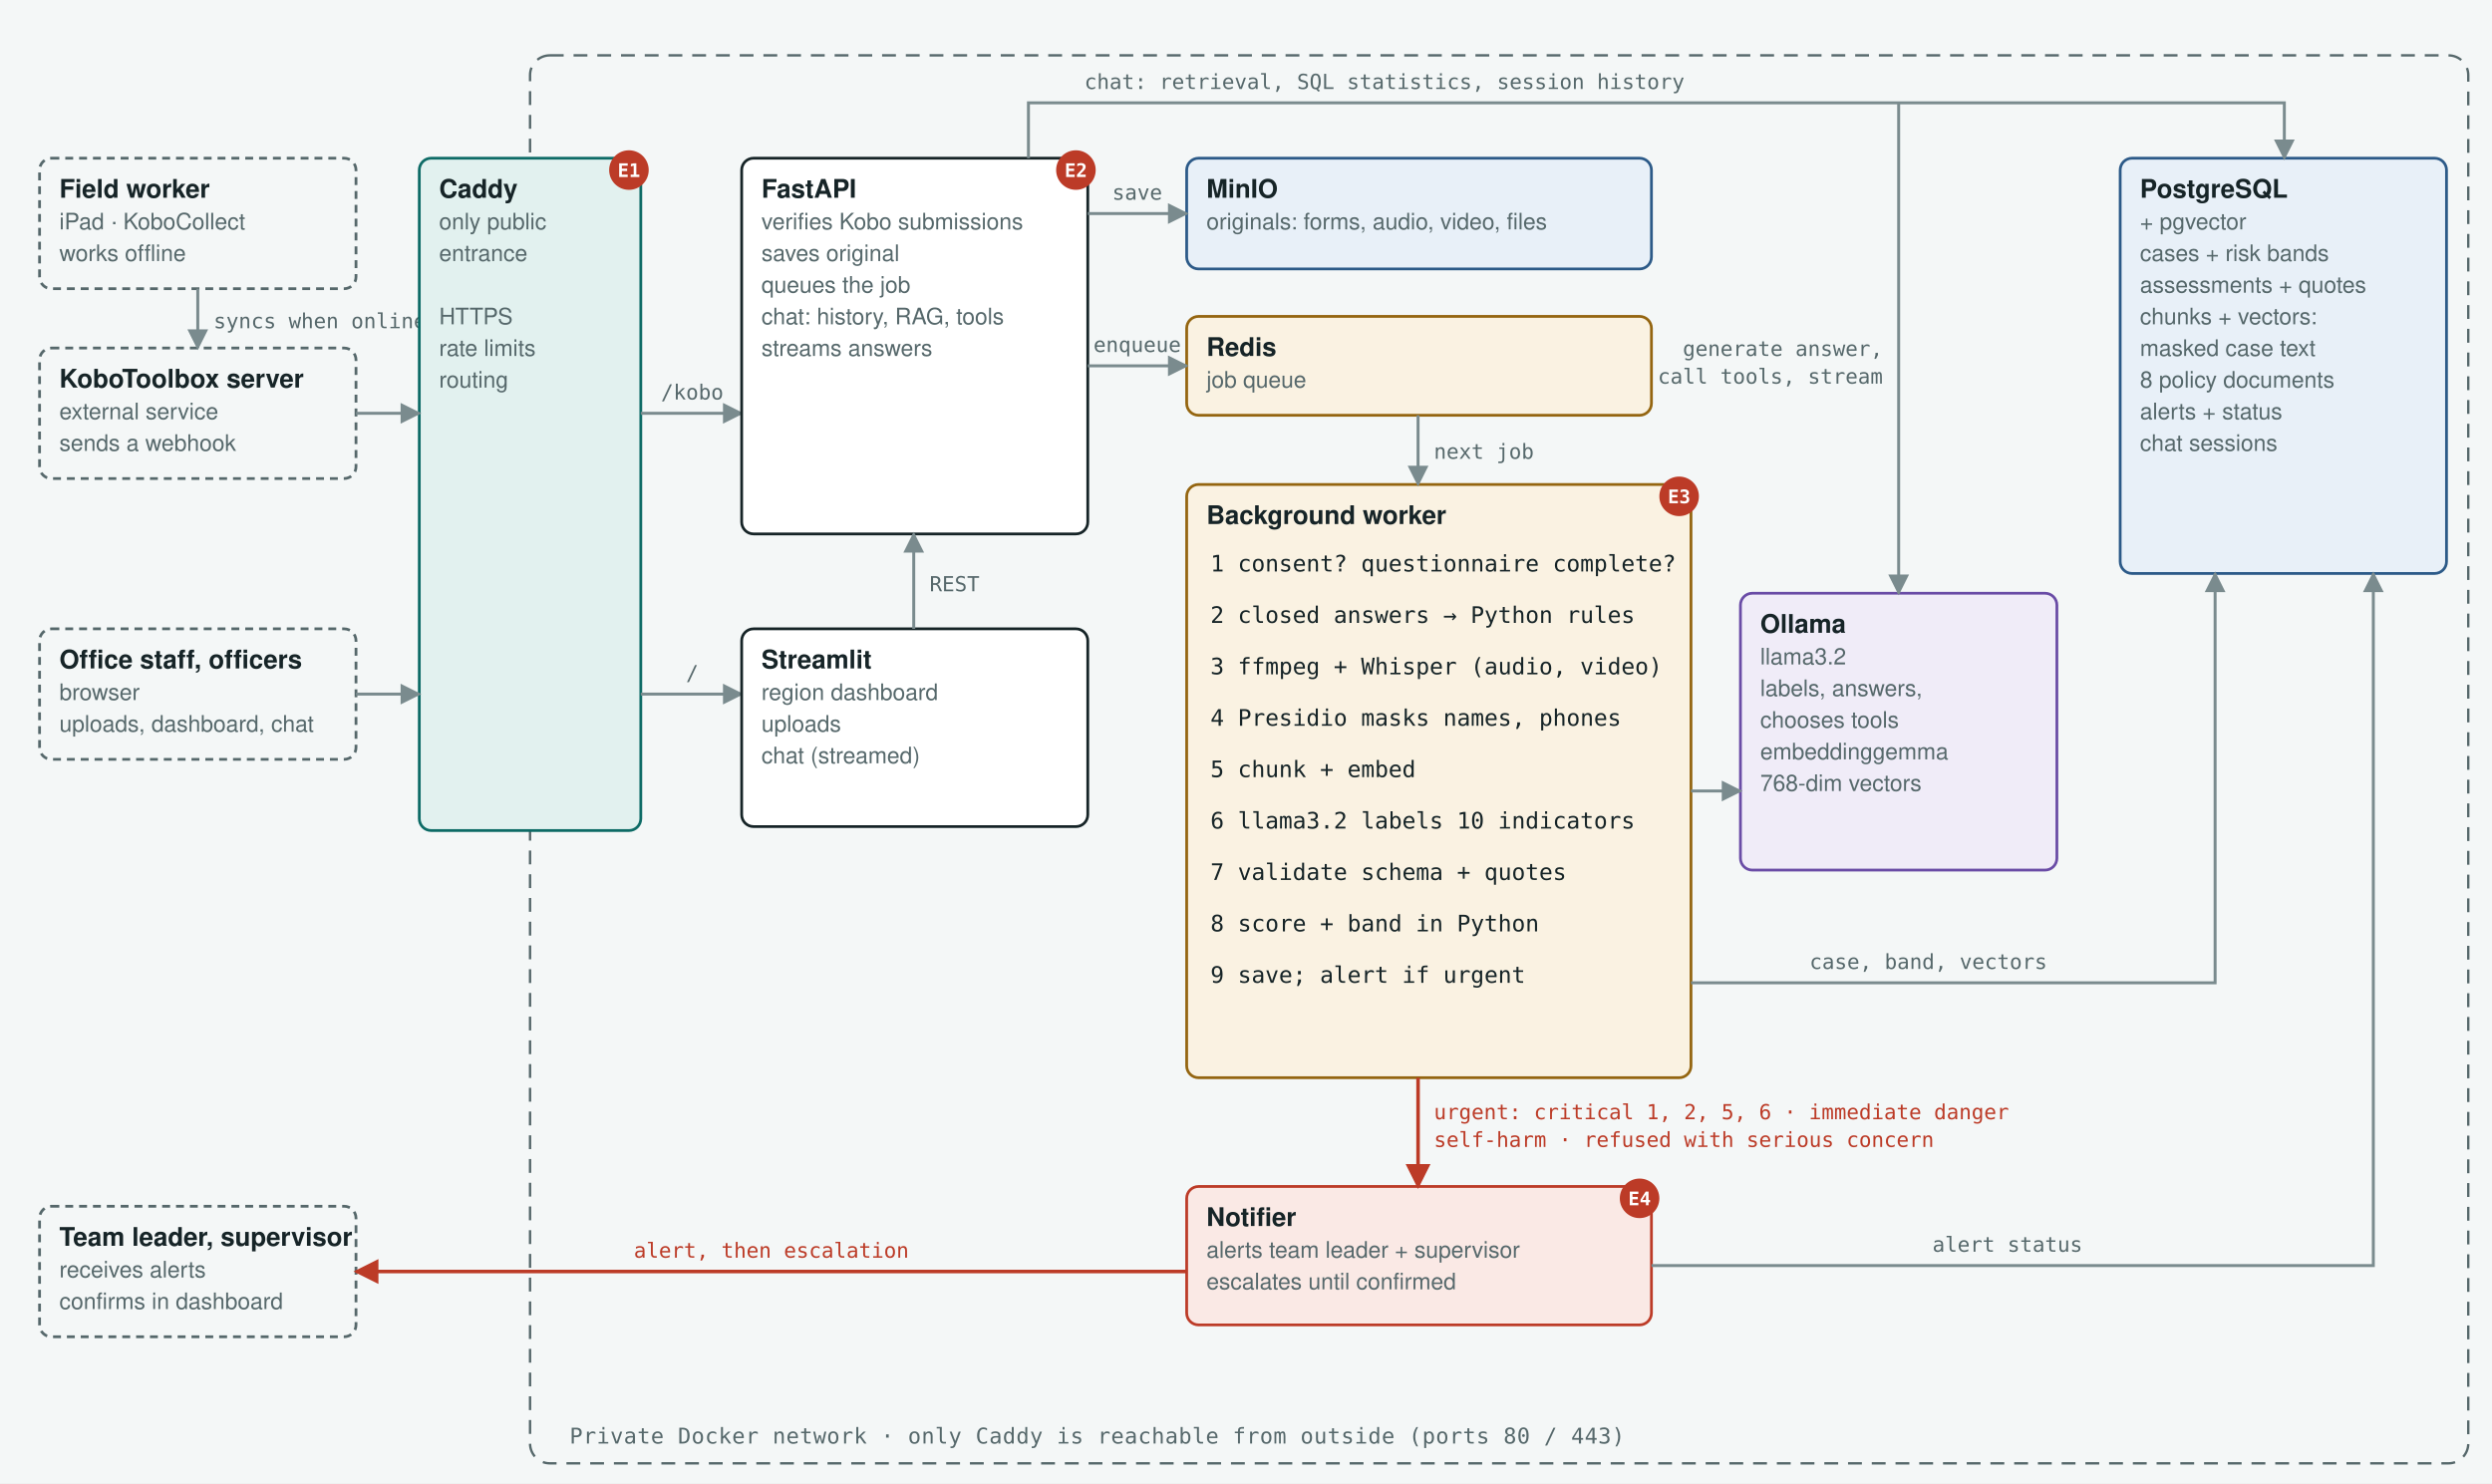
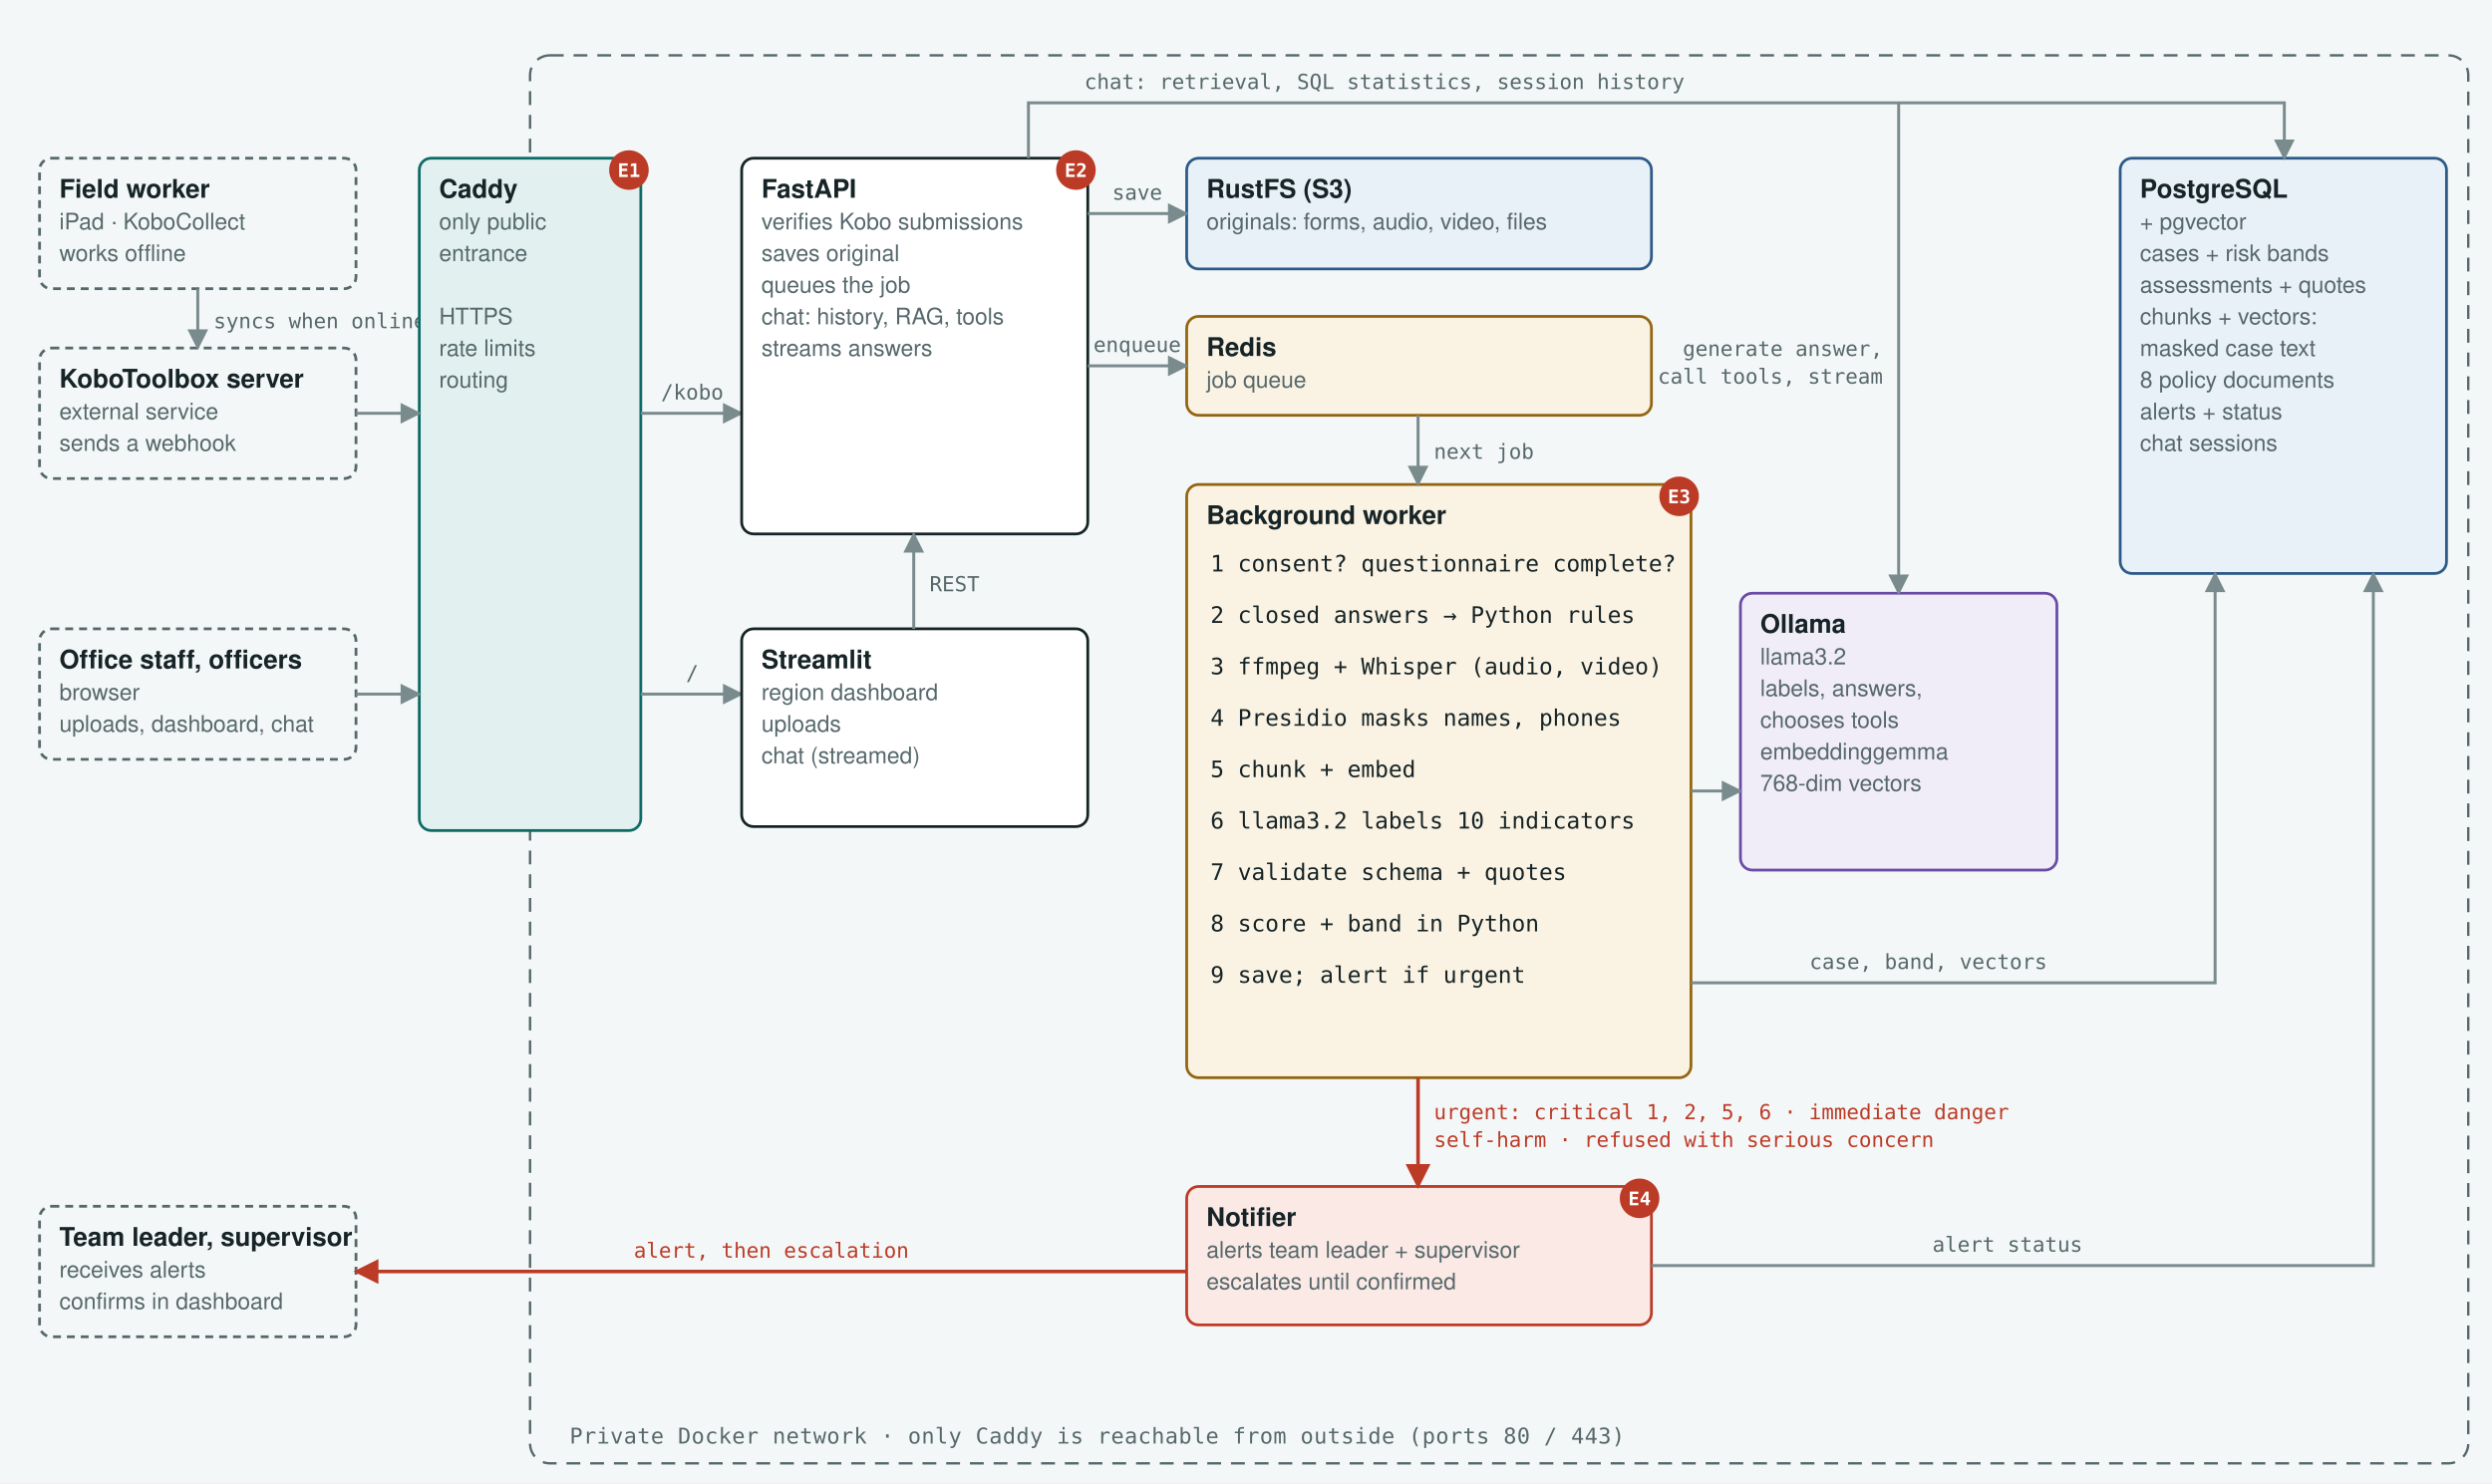
- <svg xmlns="http://www.w3.org/2000/svg" viewBox="0 0 1260 750" role="img" aria-label="End-to-end architecture: submissions enter through Caddy to FastAPI, which saves originals in MinIO and queues jobs in Redis; a background worker transcribes, masks, embeds and labels each case with Ollama, scores it in Python, saves it to PostgreSQL with pgvector and triggers the notifier for critical cases.">
+ <svg xmlns="http://www.w3.org/2000/svg" viewBox="0 0 1260 750" role="img" aria-label="End-to-end architecture: submissions enter through Caddy to FastAPI, which saves originals in RustFS (S3 storage) and queues jobs in Redis; a background worker transcribes, masks, embeds and labels each case with Ollama, scores it in Python, saves it to PostgreSQL with pgvector and triggers the notifier for critical cases.">
  <style>
.b{stroke-width:1.4}
.b.actor{fill:#F4F7F7;stroke:#56686B;stroke-dasharray:4 3}
.b.edge{fill:#E2F1EF;stroke:#0D6B66}
.b.app{fill:#FFFFFF;stroke:#162427}
.b.store{fill:#E8F0F8;stroke:#2C5A88}
.b.async{fill:#FAF2E2;stroke:#946510}
.b.ai{fill:#F0ECF8;stroke:#6A4CA6}
.b.alert{fill:#FAE9E5;stroke:#BC3B27}
.b.dec{fill:#FFFFFF;stroke:#162427;stroke-dasharray:5 3}
.b.neutral{fill:#FFFFFF;stroke:#56686B}
.b.tool{fill:#FFFFFF;stroke:#6A4CA6}
.tt{font:600 13px 'IBM Plex Sans',Helvetica,Arial,sans-serif;fill:#162427}
.tt.mono{font:500 12px 'IBM Plex Mono',Menlo,Consolas,monospace}
.ts{font:400 11.5px 'IBM Plex Sans',Helvetica,Arial,sans-serif;fill:#56686B}
.ts.mono{font:400 11.5px 'IBM Plex Mono',Menlo,Consolas,monospace;fill:#162427}
.lbl{font:400 10.5px 'IBM Plex Mono',Menlo,Consolas,monospace;fill:#56686B}
.hotl{fill:#BC3B27}
.netl{font:500 11px 'IBM Plex Mono',Menlo,Consolas,monospace;fill:#56686B;letter-spacing:.02em}
.ln{fill:none;stroke:#7A8B8E;stroke-width:1.5}
.ln.hot{stroke:#BC3B27;stroke-width:1.8}
.ln.dash{stroke-dasharray:5 4}
.ah{fill:#7A8B8E}
.ah-hot{fill:#BC3B27}
.net{fill:none;stroke:#56686B;stroke-width:1.2;stroke-dasharray:7 5}
.badge{fill:#BC3B27}
.badge-t{font:600 9.5px 'IBM Plex Mono',Menlo,Consolas,monospace;fill:#FFFFFF}
</style>
  <rect width="1260" height="750" fill="#F4F7F7" />
  <defs>
    <marker id="a1" viewBox="0 0 10 10" refX="9" refY="5" markerWidth="7" markerHeight="7" orient="auto-start-reverse">
      <path class="ah" d="M0,0 L10,5 L0,10 z" />
    </marker>
    <marker id="a1-hot" viewBox="0 0 10 10" refX="9" refY="5" markerWidth="7" markerHeight="7" orient="auto-start-reverse">
      <path class="ah-hot" d="M0,0 L10,5 L0,10 z" />
    </marker>
  </defs>
  <rect class="net" x="268" y="28" width="980" height="712" rx="10" />
  <text class="netl" x="288" y="730" text-anchor="start">Private Docker network  ·  only Caddy is reachable from outside (ports 80 / 443)</text>
  <rect class="b actor" x="20" y="80" width="160" height="66" rx="6" />
  <text class="tt" x="30" y="100">Field worker</text>
  <text class="ts" x="30" y="116">iPad · KoboCollect</text>
  <text class="ts" x="30" y="132">works offline</text>
  <rect class="b actor" x="20" y="176" width="160" height="66" rx="6" />
  <text class="tt" x="30" y="196">KoboToolbox server</text>
  <text class="ts" x="30" y="212">external service</text>
  <text class="ts" x="30" y="228">sends a webhook</text>
  <rect class="b actor" x="20" y="318" width="160" height="66" rx="6" />
  <text class="tt" x="30" y="338">Office staff, officers</text>
  <text class="ts" x="30" y="354">browser</text>
  <text class="ts" x="30" y="370">uploads, dashboard, chat</text>
  <rect class="b actor" x="20" y="610" width="160" height="66" rx="6" />
  <text class="tt" x="30" y="630">Team leader, supervisor</text>
  <text class="ts" x="30" y="646">receives alerts</text>
  <text class="ts" x="30" y="662">confirms in dashboard</text>
  <polyline class="ln" points="100,146 100,176" marker-end="url(#a1)" />
  <text class="lbl" x="108" y="166" text-anchor="start">syncs when online</text>
  <rect class="b edge" x="212" y="80" width="112" height="340" rx="6" />
  <text class="tt" x="222" y="100">Caddy</text>
  <text class="ts" x="222" y="116">only public</text>
  <text class="ts" x="222" y="132">entrance</text>
  <text class="ts" x="222" y="148" />
  <text class="ts" x="222" y="164">HTTPS</text>
  <text class="ts" x="222" y="180">rate limits</text>
  <text class="ts" x="222" y="196">routing</text>
  <circle class="badge" cx="318" cy="86" r="10" />
  <text class="badge-t" x="318" y="89.5" text-anchor="middle">E1</text>
  <polyline class="ln" points="180,209 212,209" marker-end="url(#a1)" />
  <polyline class="ln" points="180,351 212,351" marker-end="url(#a1)" />
  <polyline class="ln" points="324,209 375,209" marker-end="url(#a1)" />
  <text class="lbl" x="350" y="202" text-anchor="middle">/kobo</text>
  <polyline class="ln" points="324,351 375,351" marker-end="url(#a1)" />
  <text class="lbl" x="350" y="344" text-anchor="middle">/</text>
  <rect class="b app" x="375" y="80" width="175" height="190" rx="6" />
  <text class="tt" x="385" y="100">FastAPI</text>
  <text class="ts" x="385" y="116">verifies Kobo submissions</text>
  <text class="ts" x="385" y="132">saves original</text>
  <text class="ts" x="385" y="148">queues the job</text>
  <text class="ts" x="385" y="164">chat: history, RAG, tools</text>
  <text class="ts" x="385" y="180">streams answers</text>
  <circle class="badge" cx="544" cy="86" r="10" />
  <text class="badge-t" x="544" y="89.5" text-anchor="middle">E2</text>
  <rect class="b app" x="375" y="318" width="175" height="100" rx="6" />
  <text class="tt" x="385" y="338">Streamlit</text>
  <text class="ts" x="385" y="354">region dashboard</text>
  <text class="ts" x="385" y="370">uploads</text>
  <text class="ts" x="385" y="386">chat (streamed)</text>
  <polyline class="ln" points="462,318 462,270" marker-end="url(#a1)" />
  <text class="lbl" x="470" y="299" text-anchor="start">REST</text>
  <rect class="b store" x="600" y="80" width="235" height="56" rx="6" />
-   <text class="tt" x="610" y="100">MinIO</text>
+   <text class="tt" x="610" y="100">RustFS (S3)</text>
  <text class="ts" x="610" y="116">originals: forms, audio, video, files</text>
  <polyline class="ln" points="550,108 600,108" marker-end="url(#a1)" />
  <text class="lbl" x="575" y="101" text-anchor="middle">save</text>
  <rect class="b async" x="600" y="160" width="235" height="50" rx="6" />
  <text class="tt" x="610" y="180">Redis</text>
  <text class="ts" x="610" y="196">job queue</text>
  <polyline class="ln" points="550,185 600,185" marker-end="url(#a1)" />
  <text class="lbl" x="575" y="178" text-anchor="middle">enqueue</text>
  <rect class="b async" x="600" y="245" width="255" height="300" rx="6" />
  <text class="tt" x="610" y="265">Background worker</text>
  <text class="ts mono" x="612" y="289">1  consent? questionnaire complete?</text>
  <text class="ts mono" x="612" y="315">2  closed answers → Python rules</text>
  <text class="ts mono" x="612" y="341">3  ffmpeg + Whisper (audio, video)</text>
  <text class="ts mono" x="612" y="367">4  Presidio masks names, phones</text>
  <text class="ts mono" x="612" y="393">5  chunk + embed</text>
  <text class="ts mono" x="612" y="419">6  llama3.2 labels 10 indicators</text>
  <text class="ts mono" x="612" y="445">7  validate schema + quotes</text>
  <text class="ts mono" x="612" y="471">8  score + band in Python</text>
  <text class="ts mono" x="612" y="497">9  save; alert if urgent</text>
  <circle class="badge" cx="849" cy="251" r="10" />
  <text class="badge-t" x="849" y="254.5" text-anchor="middle">E3</text>
  <polyline class="ln" points="717,210 717,245" marker-end="url(#a1)" />
  <text class="lbl" x="725" y="232" text-anchor="start">next job</text>
  <rect class="b ai" x="880" y="300" width="160" height="140" rx="6" />
  <text class="tt" x="890" y="320">Ollama</text>
  <text class="ts" x="890" y="336">llama3.2</text>
  <text class="ts" x="890" y="352">labels, answers,</text>
  <text class="ts" x="890" y="368">chooses tools</text>
  <text class="ts" x="890" y="384">embeddinggemma</text>
  <text class="ts" x="890" y="400">768-dim vectors</text>
  <polyline class="ln" points="855,400 880,400" marker-end="url(#a1)" />
  <rect class="b store" x="1072" y="80" width="165" height="210" rx="6" />
  <text class="tt" x="1082" y="100">PostgreSQL</text>
  <text class="ts" x="1082" y="116">+ pgvector</text>
  <text class="ts" x="1082" y="132">cases + risk bands</text>
  <text class="ts" x="1082" y="148">assessments + quotes</text>
  <text class="ts" x="1082" y="164">chunks + vectors:</text>
  <text class="ts" x="1082" y="180">  masked case text</text>
  <text class="ts" x="1082" y="196">  8 policy documents</text>
  <text class="ts" x="1082" y="212">alerts + status</text>
  <text class="ts" x="1082" y="228">chat sessions</text>
  <polyline class="ln" points="520,80 520,52 1155,52 1155,80" marker-end="url(#a1)" />
  <polyline class="ln" points="960,52 960,300" marker-end="url(#a1)" />
  <text class="lbl" x="700" y="45" text-anchor="middle">chat: retrieval, SQL statistics, session history</text>
  <text class="lbl" x="952" y="180" text-anchor="end">generate answer,</text>
  <text class="lbl" x="952" y="194" text-anchor="end">call tools, stream</text>
  <polyline class="ln" points="855,497 1120,497 1120,290" marker-end="url(#a1)" />
  <text class="lbl" x="975" y="490" text-anchor="middle">case, band, vectors</text>
  <rect class="b alert" x="600" y="600" width="235" height="70" rx="6" />
  <text class="tt" x="610" y="620">Notifier</text>
  <text class="ts" x="610" y="636">alerts team leader + supervisor</text>
  <text class="ts" x="610" y="652">escalates until confirmed</text>
  <circle class="badge" cx="829" cy="606" r="10" />
  <text class="badge-t" x="829" y="609.5" text-anchor="middle">E4</text>
  <polyline class="ln hot" points="717,545 717,600" marker-end="url(#a1-hot)" />
  <text class="lbl hotl" x="725" y="566" text-anchor="start">urgent: critical 1, 2, 5, 6 · immediate danger</text>
  <text class="lbl hotl" x="725" y="580" text-anchor="start">self-harm · refused with serious concern</text>
  <polyline class="ln hot" points="600,643 180,643" marker-end="url(#a1-hot)" />
  <text class="lbl hotl" x="390" y="636" text-anchor="middle">alert, then escalation</text>
  <polyline class="ln" points="835,640 1200,640 1200,290" marker-end="url(#a1)" />
  <text class="lbl" x="1015" y="633" text-anchor="middle">alert status</text>
</svg>
